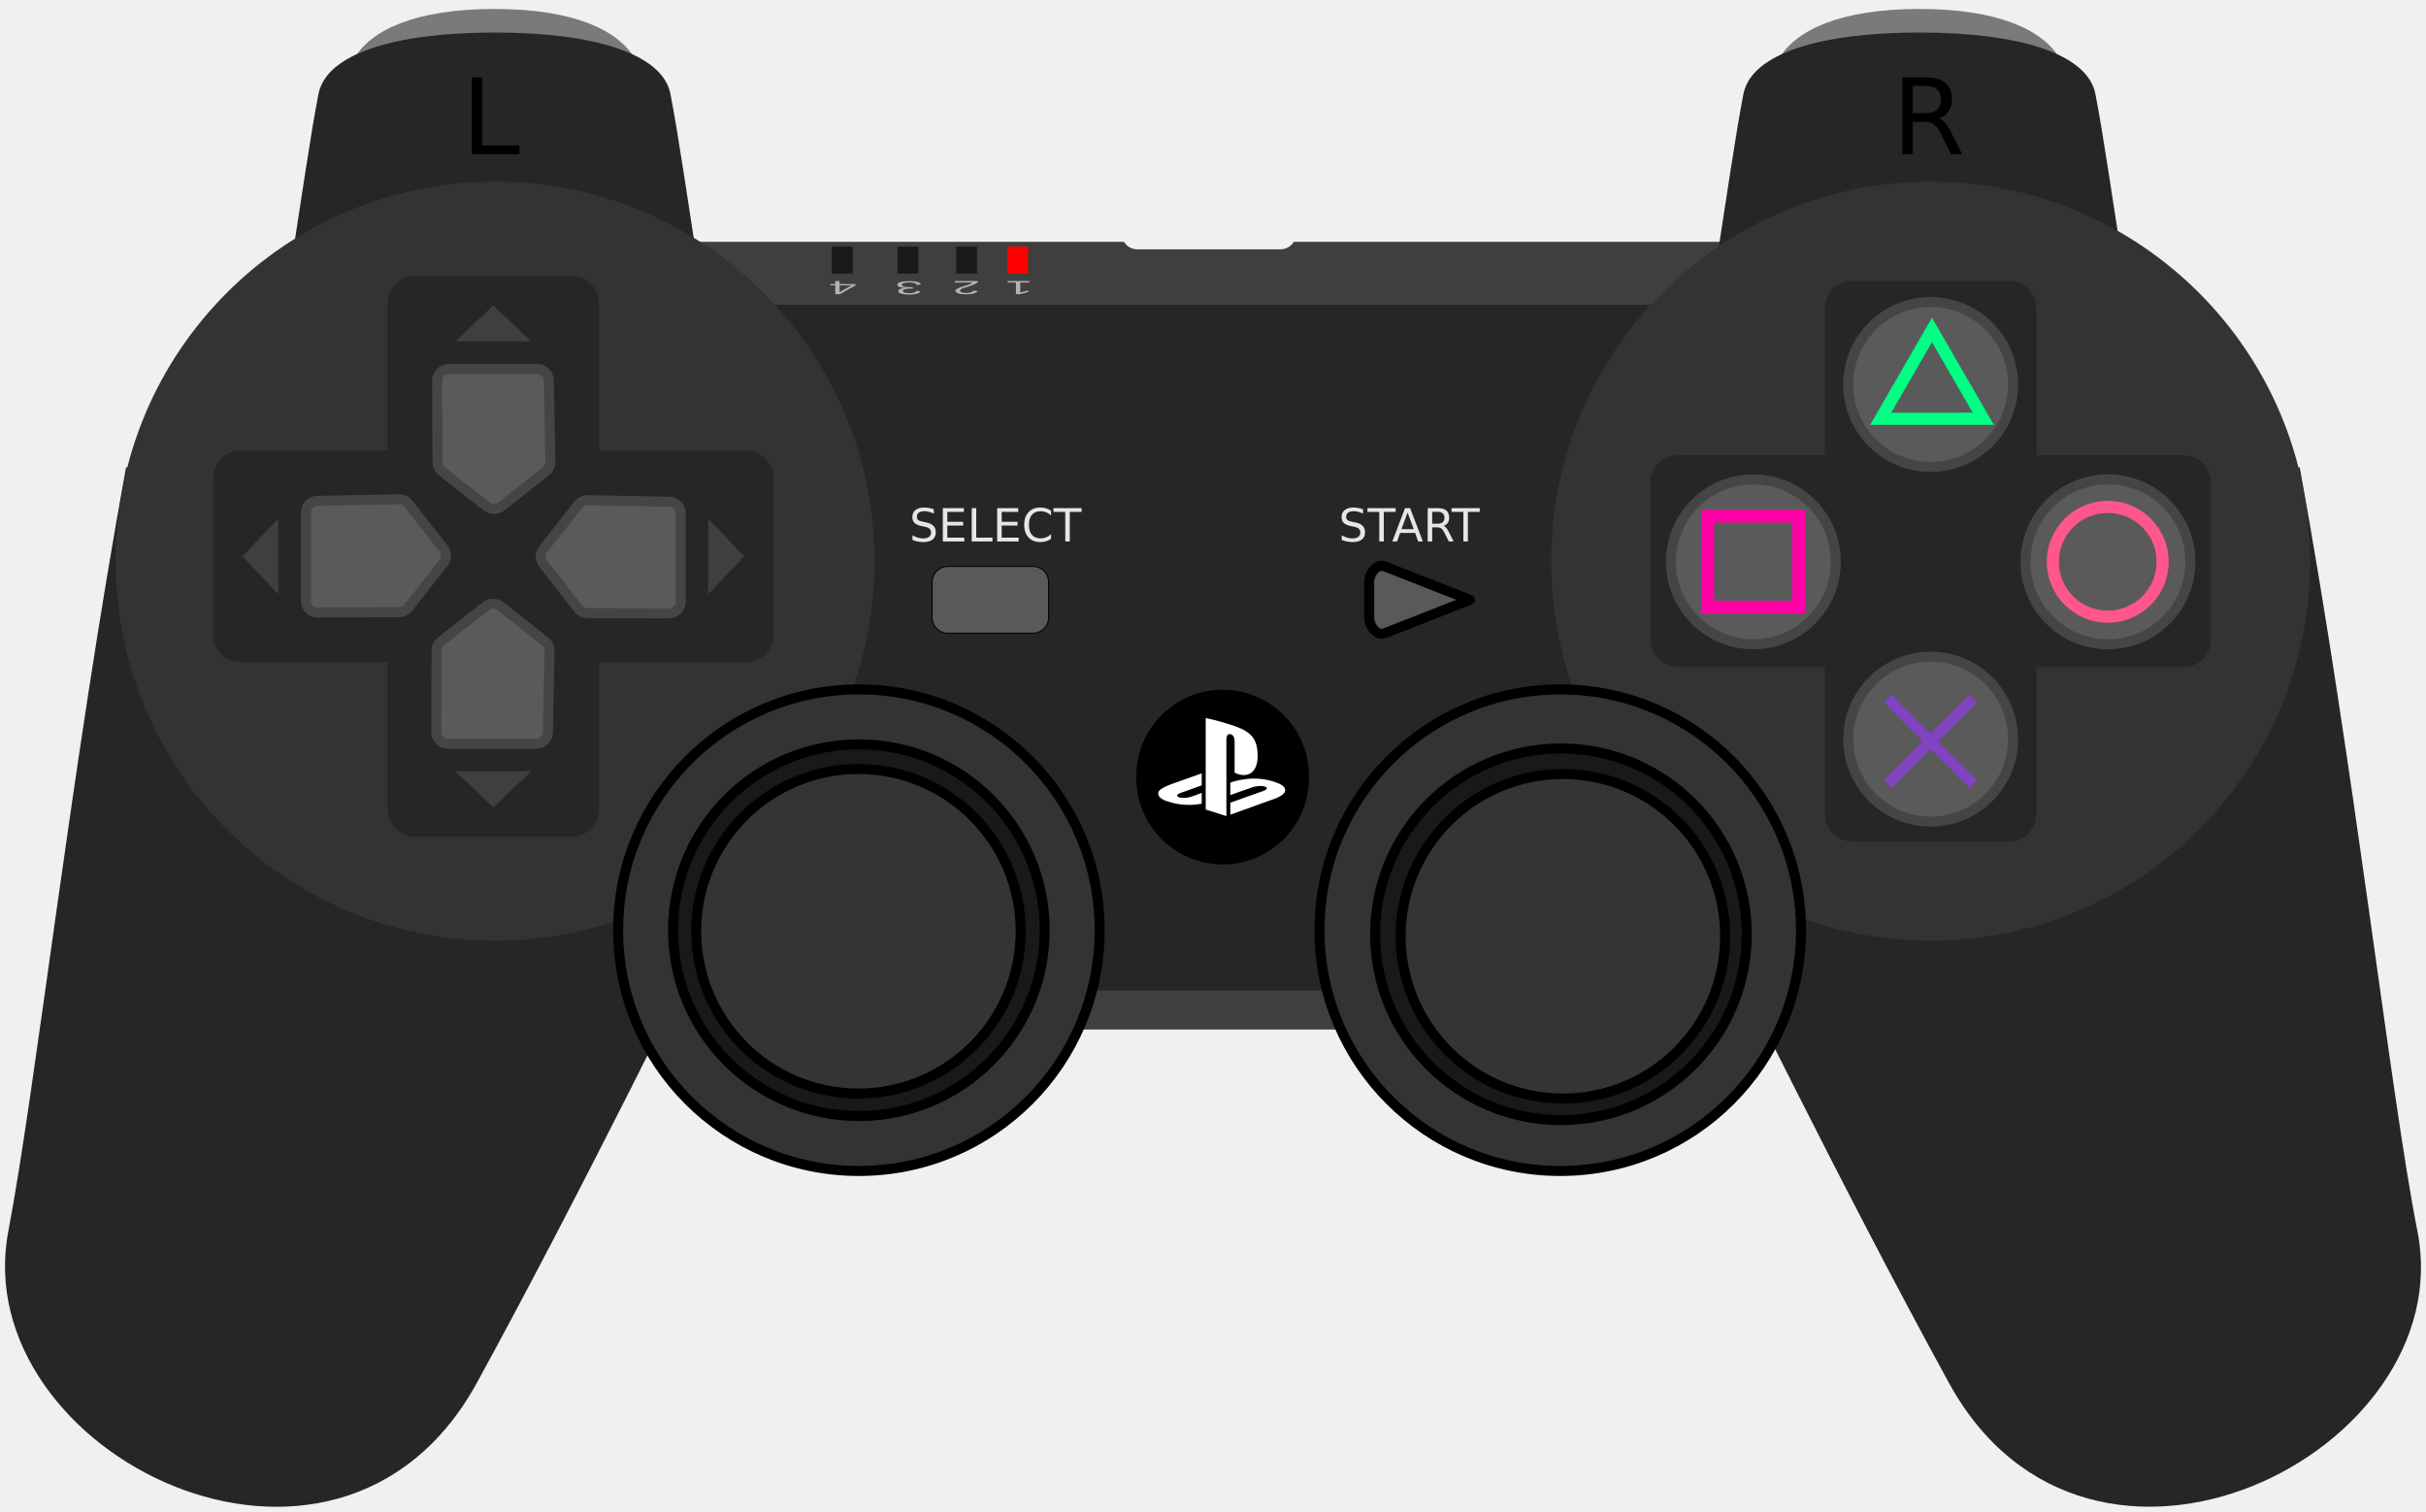
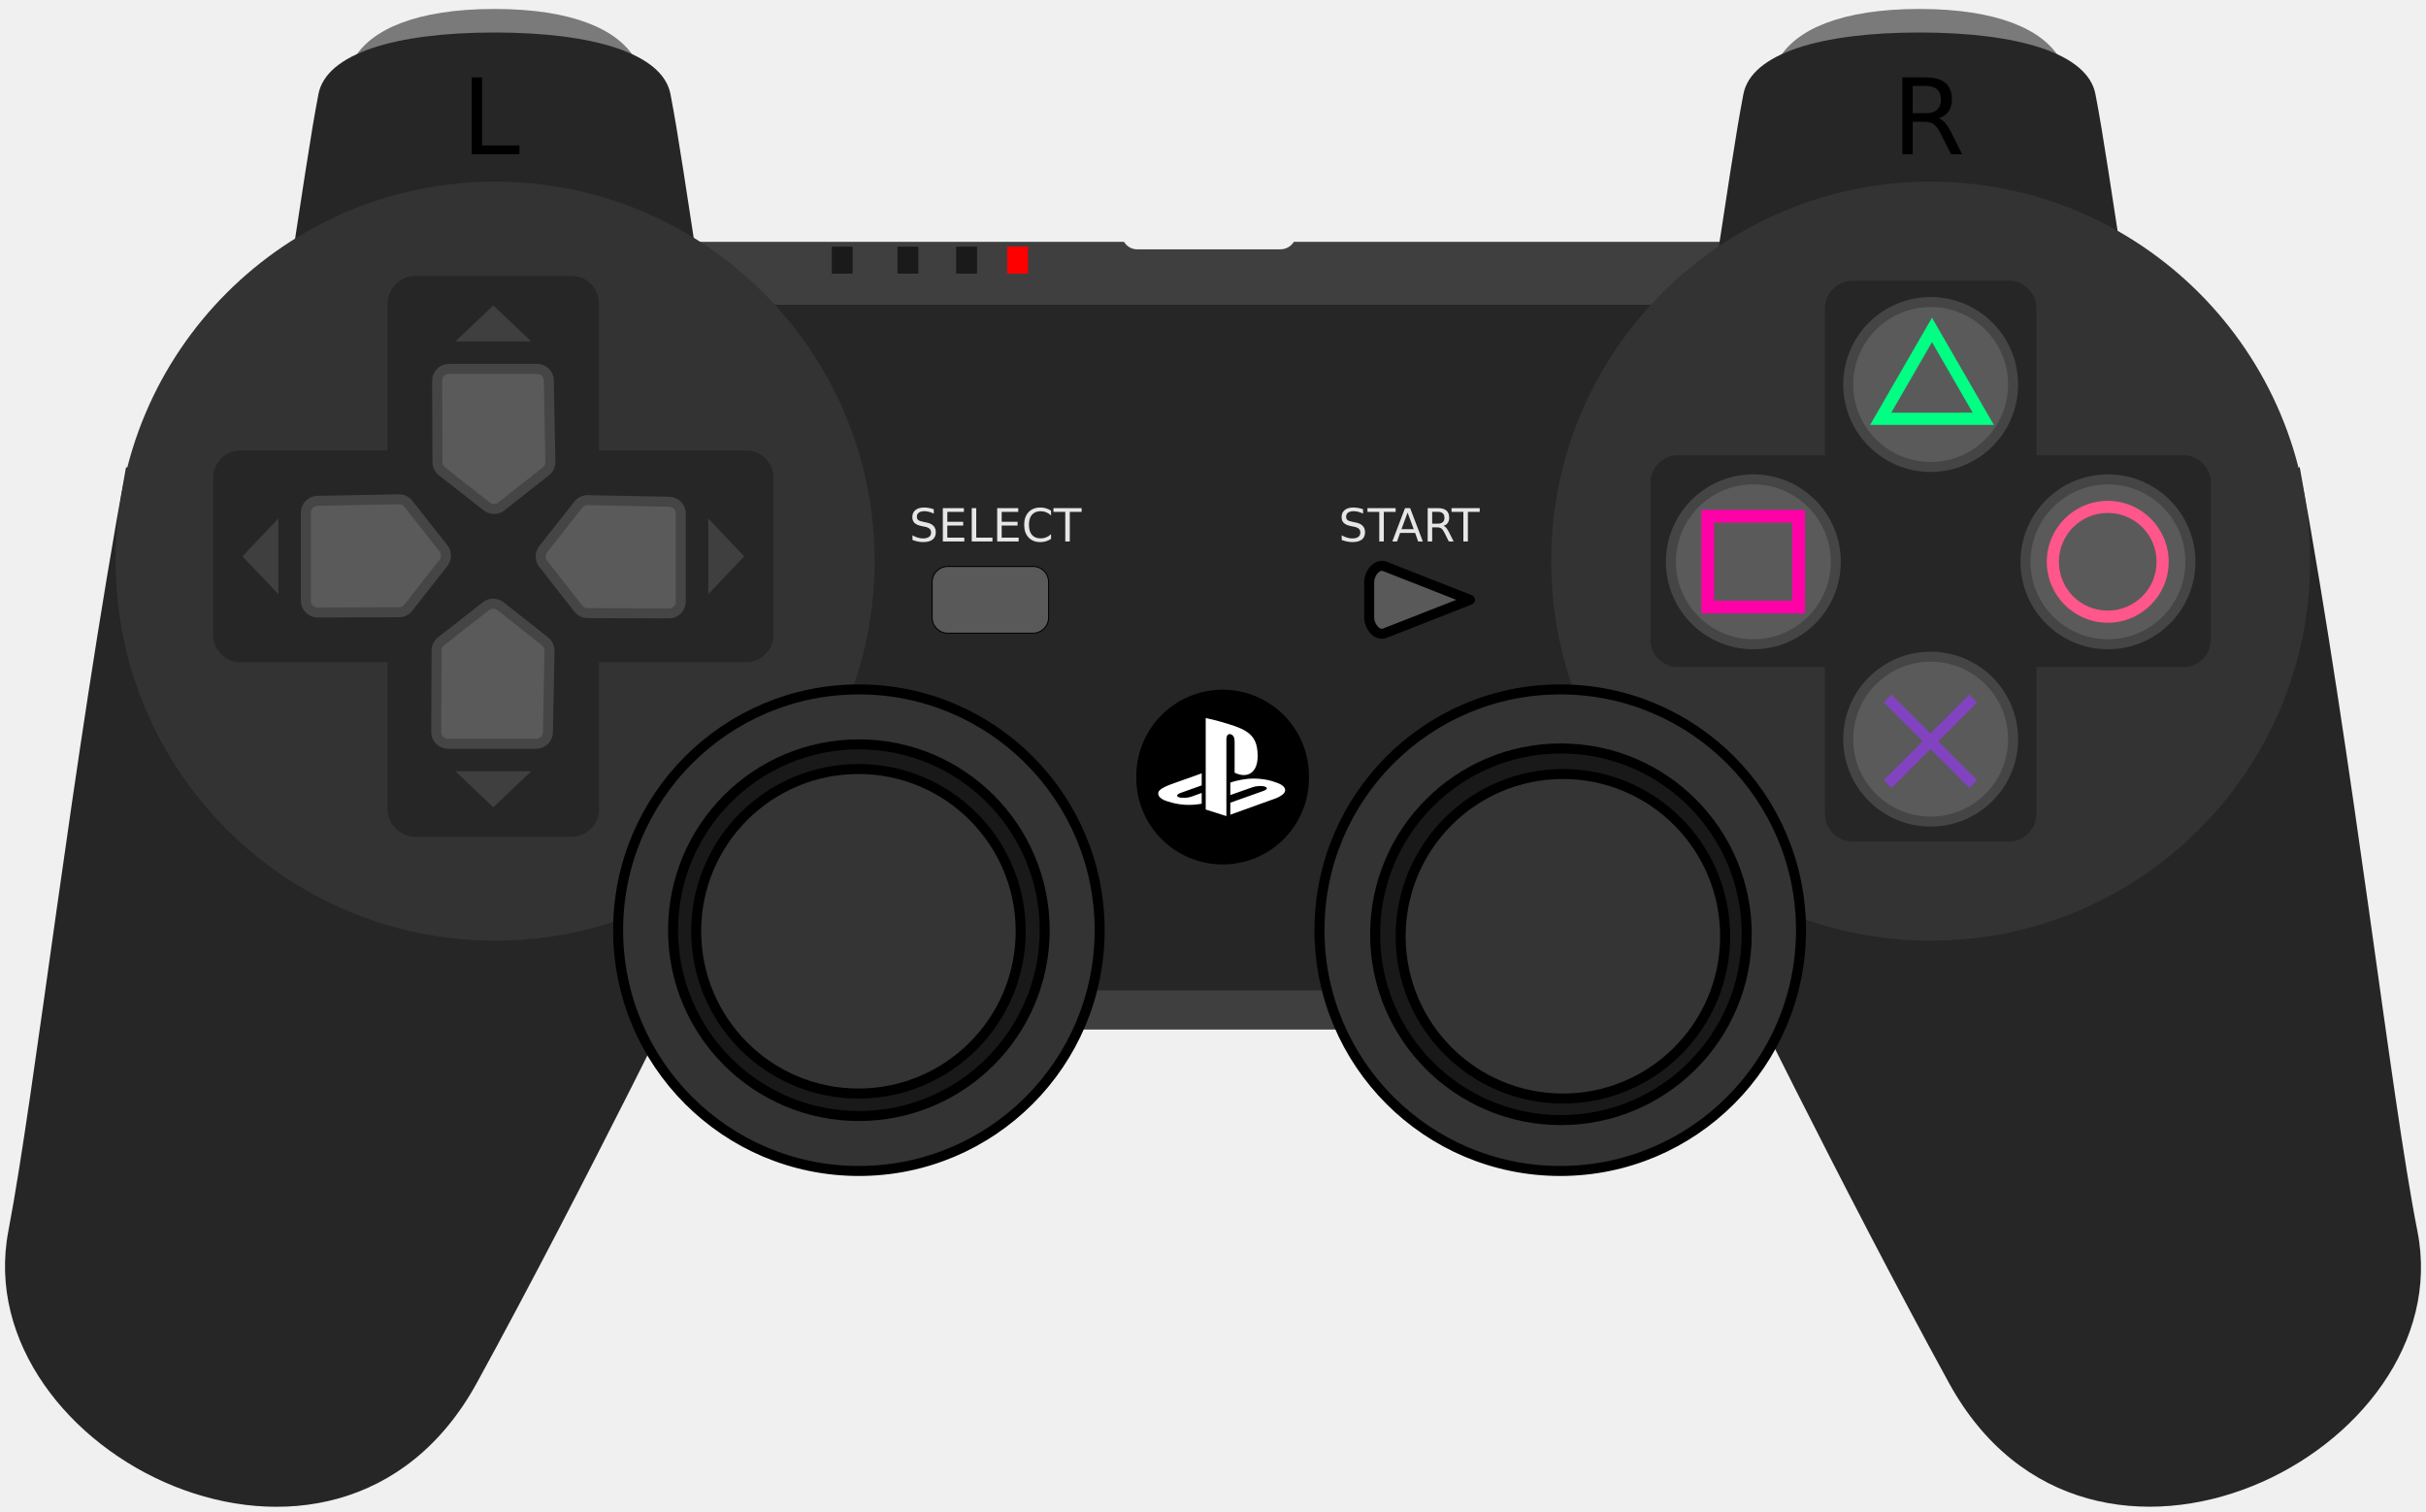
<svg xmlns="http://www.w3.org/2000/svg" width="242.356" height="151.016" id="svg2" version="1.0">
  <defs id="defs4">
    </defs>
  <g id="layer1" transform="translate(-260.3424,-473.6923)">
    <path style="opacity:1;fill:#3f3f3f;fill-opacity:1;fill-rule:evenodd;stroke:none;stroke-width:0;stroke-linecap:round;stroke-linejoin:round;stroke-miterlimit:4;stroke-dasharray:none;stroke-opacity:1" d="M 60.281,24.156 C 58.745,24.156 57.531,25.402 57.531,26.938 L 57.531,100.094 C 57.531,101.63 58.745,102.844 60.281,102.844 L 182.062,102.844 C 183.598,102.844 184.844,101.63 184.844,100.094 L 184.844,26.938 C 184.844,25.402 183.598,24.156 182.062,24.156 L 129.254,24.156 C 128.982,24.605 128.476,24.906 127.91,24.906 L 113.598,24.906 C 113.034,24.906 112.558,24.603 112.286,24.156 L 60.281,24.156 z" transform="translate(260.3424,473.6923)" id="body_center" />
    <rect ry="2.68" rx="2.772" y="504.139" x="324.175" height="68.484" width="114.691" id="body_center_inner" style="opacity:1;fill:#262626;fill-opacity:1;fill-rule:evenodd;stroke:none;stroke-width:1;stroke-linecap:round;stroke-linejoin:round;stroke-miterlimit:4;stroke-dasharray:none;stroke-opacity:1" />
    <path style="fill:#262626;fill-opacity:1;fill-rule:evenodd;stroke:none;stroke-width:0;stroke-linecap:butt;stroke-linejoin:miter;stroke-miterlimit:4;stroke-dasharray:none;stroke-opacity:1" d="M 272.941,520.336 C 267.451,550.401 263.87,582.562 261.176,596.676 C 256.951,618.814 293.947,637.423 307.974,611.839 C 318.623,592.417 330.719,567.656 330.719,567.656 L 272.941,520.336 z" id="left_handle" />
    <path id="right_trigger" style="fill:#7a7a7a;fill-opacity:1;fill-rule:evenodd;stroke:none;stroke-width:0;stroke-linecap:butt;stroke-linejoin:miter;stroke-miterlimit:4;stroke-dasharray:none;stroke-opacity:1" d="M 435.516,483.737 L 468.667,483.737 L 466.069,479.466 C 464.365,476.665 459.937,474.587 452.092,474.587 C 444.246,474.587 439.818,476.665 438.114,479.466 L 435.516,483.737 z" />
    <path d="M 293.164,483.737 L 326.314,483.737 L 323.716,479.466 C 322.012,476.665 317.584,474.587 309.739,474.587 C 301.893,474.587 297.465,476.665 295.762,479.466 L 293.164,483.737 z" style="fill:#7a7a7a;fill-opacity:1;fill-rule:evenodd;stroke:none;stroke-width:.1;stroke-linecap:butt;stroke-linejoin:miter;stroke-miterlimit:4;stroke-dasharray:none;stroke-opacity:1" id="left_trigger" />
    <path id="left_trigger_holder" style="fill:#262626;fill-opacity:1;fill-rule:evenodd;stroke:none;stroke-width:1;stroke-linecap:butt;stroke-linejoin:miter;stroke-miterlimit:4;stroke-dasharray:none;stroke-opacity:1" d="M 330.588,503.607 C 328.889,492.626 328.105,487.136 327.32,483.084 C 326.536,479.031 319.608,476.94 309.739,476.94 C 299.869,476.94 292.941,479.031 292.157,483.084 C 291.373,487.136 290.588,492.626 288.889,503.607" />
    <path style="opacity:1;fill:#333333;fill-opacity:1;fill-rule:evenodd;stroke:none;stroke-width:0.993;stroke-linecap:round;stroke-linejoin:round;stroke-miterlimit:4;stroke-dasharray:none;stroke-opacity:1" id="dpad_holder" d="M 341.438,528.963 A 37.647,37.647 0 1 1 266.144,528.963 A 37.647,37.647 0 1 1 341.438,528.963 z" transform="matrix(1.006944,0,0,1.006944,3.903414,-2.889044)" />
    <path d="M 472.941,503.607 C 471.242,492.626 470.458,487.136 469.673,483.084 C 468.889,479.031 461.961,476.94 452.091,476.94 C 442.222,476.94 435.294,479.031 434.51,483.084 C 433.725,487.136 432.941,492.626 431.242,503.607" style="fill:#262626;fill-opacity:1;fill-rule:evenodd;stroke:none;stroke-width:1;stroke-linecap:butt;stroke-linejoin:miter;stroke-miterlimit:4;stroke-dasharray:none;stroke-opacity:1" id="right_trigger_holder" />
    <path transform="matrix(0.638889,0,0,0.638889,152.0552,228.6617)" d="M 341.438,528.963 A 37.647,37.647 0 1 1 266.144,528.963 A 37.647,37.647 0 1 1 341.438,528.963 z" id="left_analog_base" style="opacity:1;fill:#333333;fill-opacity:1;fill-rule:evenodd;stroke:#000000;stroke-width:1.565;stroke-linecap:round;stroke-linejoin:round;stroke-miterlimit:4;stroke-dasharray:none;stroke-opacity:1" />
    <path d="M 341.438,528.963 A 37.647,37.647 0 1 1 266.144,528.963 A 37.647,37.647 0 1 1 341.438,528.963 z" id="left_analog" style="opacity:1;fill:#000000;fill-opacity:0.519;fill-rule:evenodd;stroke:#000000;stroke-width:2.028;stroke-linecap:round;stroke-linejoin:round;stroke-miterlimit:4;stroke-dasharray:none;stroke-opacity:1" transform="matrix(0.4930557,0,0,0.4930557,196.358,305.8021)" />
    <path id="right_handle" d="M 490.077,520.336 C 495.567,550.401 499.148,583.085 501.842,596.676 C 506.224,618.783 469.071,637.423 455.044,611.839 C 444.396,592.417 432.299,567.656 432.299,567.656 L 490.077,520.336 z" style="fill:#262626;fill-opacity:1;fill-rule:evenodd;stroke:none;stroke-width:1;stroke-linecap:butt;stroke-linejoin:miter;stroke-miterlimit:4;stroke-dasharray:none;stroke-opacity:1" />
    <path transform="matrix(-1.006944,0,0,1.006944,759.1147,-2.889044)" d="M 341.438,528.963 A 37.647,37.647 0 1 1 266.144,528.963 A 37.647,37.647 0 1 1 341.438,528.963 z" id="buttons_holder" style="opacity:1;fill:#333333;fill-opacity:1;fill-rule:evenodd;stroke:none;stroke-width:0.993;stroke-linecap:round;stroke-linejoin:round;stroke-miterlimit:4;stroke-dasharray:none;stroke-opacity:1" />
    <path id="buttons_cross" d="M 445.433,501.732 C 443.897,501.732 442.652,502.978 442.652,504.513 L 442.652,519.17 L 427.964,519.17 C 426.428,519.17 425.214,520.415 425.214,521.951 L 425.214,537.545 C 425.214,539.081 426.428,540.326 427.964,540.326 L 442.652,540.326 L 442.652,554.982 C 442.652,556.518 443.897,557.763 445.433,557.763 L 461.027,557.763 C 462.563,557.763 463.777,556.518 463.777,554.982 L 463.777,540.326 L 478.464,540.326 C 480,540.326 481.214,539.081 481.214,537.545 L 481.214,521.951 C 481.214,520.415 480,519.17 478.464,519.17 L 463.777,519.17 L 463.777,504.513 C 463.777,502.978 462.563,501.732 461.027,501.732 L 445.433,501.732 z" style="opacity:1;fill:#262626;fill-opacity:1;fill-rule:evenodd;stroke:none;stroke-width:1;stroke-linecap:round;stroke-linejoin:round;stroke-miterlimit:4;stroke-dasharray:none;stroke-opacity:1" />
    <path id="select" style="opacity:1;fill:#595959;fill-opacity:1;fill-rule:evenodd;stroke:#000000;stroke-width:.1;stroke-linecap:round;stroke-linejoin:round;stroke-miterlimit:4;stroke-dasharray:none;stroke-opacity:1" d="M 355.033,530.275 H 363.529 C 364.398,530.275 365.098,530.975 365.098,531.844 V 535.373 C 365.098,536.242 364.398,536.942 363.529,536.942 H 355.033 C 354.164,536.942 353.464,536.242 353.464,535.373 V 531.844 C 353.464,530.975 354.164,530.275 355.033,530.275 Z" />
    <path style="fill:#595959;fill-opacity:1;fill-rule:evenodd;stroke:#000000;stroke-width:1;stroke-linecap:round;stroke-linejoin:round;stroke-miterlimit:4;stroke-opacity:1" d="M 407.19,533.609 L 398.693,536.942 C 397.884,537.259 397.124,536.242 397.124,535.373 L 397.124,531.844 C 397.124,530.975 397.884,529.958 398.693,530.275 L 407.19,533.609 z" id="start" />
-     <path style="opacity:1;fill:#000000;fill-opacity:1;fill-rule:evenodd;stroke:#000000;stroke-width:1;stroke-linecap:round;stroke-linejoin:round;stroke-miterlimit:4;stroke-dasharray:none;stroke-opacity:1" id="home" transform="matrix(1.37955,0,0,1.37955,-133.8108,-201.6783)" d="M 380,545.826 A 5.752,5.752 0 1 1 368.497,545.826 A 5.752,5.752 0 1 1 380,545.826 z" />
+     <path style="opacity:1;fill:#000000;fill-opacity:1;fill-rule:evenodd;stroke:#000000;stroke-width:1;stroke-linecap:round;stroke-linejoin:round;stroke-miterlimit:4;stroke-dasharray:none;stroke-opacity:1" id="ps_logo_bg" transform="matrix(1.37955,0,0,1.37955,-133.8108,-201.6783)" d="M 380,545.826 A 5.752,5.752 0 1 1 368.497,545.826 A 5.752,5.752 0 1 1 380,545.826 z" />
    <path style="opacity:1;fill:#5a5a5a;fill-opacity:1;fill-rule:evenodd;stroke:#454545;stroke-width:1;stroke-linecap:round;stroke-linejoin:round;stroke-miterlimit:4;stroke-dasharray:none;stroke-opacity:1" id="triangle_button" d="M 461.569,510.663 A 8.235,8.235 0 1 1 445.098,510.663 A 8.235,8.235 0 1 1 461.569,510.663 z" transform="translate(-0.1191535,1.437909)" />
    <path transform="translate(-0.1191535,36.86274)" d="M 461.569,510.663 A 8.235,8.235 0 1 1 445.098,510.663 A 8.235,8.235 0 1 1 461.569,510.663 z" id="cross_button" style="opacity:1;fill:#5a5a5a;fill-opacity:1;fill-rule:evenodd;stroke:#454545;stroke-width:1;stroke-linecap:round;stroke-linejoin:round;stroke-miterlimit:4;stroke-dasharray:none;stroke-opacity:1" />
    <path transform="matrix(-1,0,0,-1,924.26,1040.476)" d="M 461.569,510.663 A 8.235,8.235 0 1 1 445.098,510.663 A 8.235,8.235 0 1 1 461.569,510.663 z" id="circle_button" style="fill:#5a5a5a;fill-opacity:1;fill-rule:evenodd;stroke:#454545;stroke-width:1;stroke-linecap:round;stroke-linejoin:round;stroke-miterlimit:4;stroke-dasharray:none;stroke-opacity:1" />
    <path style="fill:#5a5a5a;fill-opacity:1;fill-rule:evenodd;stroke:#454545;stroke-width:1;stroke-linecap:round;stroke-linejoin:round;stroke-miterlimit:4;stroke-dasharray:none;stroke-opacity:1" id="square_button" d="M 461.569,510.663 A 8.235,8.235 0 1 1 445.098,510.663 A 8.235,8.235 0 1 1 461.569,510.663 z" transform="matrix(-1,0,0,-1,888.8351,1040.476)" />
    <path style="opacity:1;fill:#262626;fill-opacity:1;fill-rule:evenodd;stroke:none;stroke-width:1;stroke-linecap:round;stroke-linejoin:round;stroke-miterlimit:4;stroke-dasharray:none;stroke-opacity:1" d="M 301.844,501.25 C 300.308,501.25 299.062,502.495 299.062,504.031 L 299.062,518.688 L 284.375,518.688 C 282.839,518.688 281.625,519.933 281.625,521.469 L 281.625,537.062 C 281.625,538.598 282.839,539.844 284.375,539.844 L 299.062,539.844 L 299.062,554.5 C 299.062,556.036 300.308,557.281 301.844,557.281 L 317.438,557.281 C 318.973,557.281 320.187,556.036 320.188,554.5 L 320.188,539.844 L 334.875,539.844 C 336.411,539.844 337.625,538.598 337.625,537.062 L 337.625,521.469 C 337.625,519.933 336.411,518.688 334.875,518.688 L 320.188,518.688 L 320.188,504.031 C 320.188,502.495 318.973,501.25 317.438,501.25 L 301.844,501.25 z" id="dpad_cross" />
    <path style="opacity:1;fill:#333333;fill-opacity:1;fill-rule:evenodd;stroke:#000000;stroke-width:1.565;stroke-linecap:round;stroke-linejoin:round;stroke-miterlimit:4;stroke-dasharray:none;stroke-opacity:1" id="right_analog_base" d="M 341.438,528.963 A 37.647,37.647 0 1 1 266.144,528.963 A 37.647,37.647 0 1 1 341.438,528.963 z" transform="matrix(0.638889,0,0,0.638889,222.1206,228.6617)" />
    <g id="g3289" style="fill:#3f3f3f;fill-opacity:1">
      <path style="fill:#3f3f3f;fill-opacity:1;fill-rule:evenodd;stroke:none;stroke-width:2.61;stroke-linecap:round;stroke-linejoin:round;stroke-miterlimit:4;stroke-dasharray:none;stroke-opacity:1" id="indic_up" d="M 279.972,514.414 L 267.306,521.726 L 267.306,507.101 L 279.972,514.414 z" transform="matrix(0,-0.2837353,-0.5174088,0,575.7871,583.6387)" />
      <path transform="matrix(0,0.2837353,-0.5174088,0,575.7871,474.8926)" d="M 279.972,514.414 L 267.306,521.726 L 267.306,507.101 L 279.972,514.414 z" id="indic_down" style="fill:#3f3f3f;fill-opacity:1;fill-rule:evenodd;stroke:none;stroke-width:2.61;stroke-linecap:round;stroke-linejoin:round;stroke-miterlimit:4;stroke-dasharray:none;stroke-opacity:1" />
      <path transform="matrix(0.2837353,0,0,-0.5174088,255.2519,795.4277)" d="M 279.972,514.414 L 267.306,521.726 L 267.306,507.101 L 279.972,514.414 z" id="indic_right" style="fill:#3f3f3f;fill-opacity:1;fill-rule:evenodd;stroke:none;stroke-width:2.61;stroke-linecap:round;stroke-linejoin:round;stroke-miterlimit:4;stroke-dasharray:none;stroke-opacity:1" />
      <path style="fill:#3f3f3f;fill-opacity:1;fill-rule:evenodd;stroke:none;stroke-width:2.61;stroke-linecap:round;stroke-linejoin:round;stroke-miterlimit:4;stroke-dasharray:none;stroke-opacity:1" id="path3305" d="M 279.972,514.414 L 267.306,521.726 L 267.306,507.101 L 279.972,514.414 z" transform="matrix(-0.2837353,0,0,-0.5174088,363.998,795.4277)" />
    </g>
    <g id="direction" style="fill:#5a5a5a;fill-opacity:1;stroke:#454545;stroke-opacity:1">
      <path transform="translate(0.351025,0.3733521)" d="M 318.594,523.281 C 318.258,523.31 317.951,523.481 317.75,523.75 L 314.25,528.188 C 313.924,528.611 313.924,529.201 314.25,529.625 L 317.75,534.094 C 317.972,534.388 318.319,534.561 318.688,534.562 L 326.812,534.594 C 327.128,534.596 327.432,534.472 327.655,534.248 C 327.878,534.025 328.002,533.722 328,533.406 L 328,524.625 C 328.005,523.979 327.489,523.45 326.844,523.438 L 318.719,523.281 C 318.677,523.279 318.635,523.279 318.594,523.281 z" id="right" style="fill:#5a5a5a;fill-opacity:1;fill-rule:evenodd;stroke:#454545;stroke-width:1;stroke-linecap:round;stroke-linejoin:round;stroke-miterlimit:4;stroke-opacity:1" />
      <path transform="matrix(-1,0,0,1,618.899,0.2844974)" style="fill:#5a5a5a;fill-opacity:1;fill-rule:evenodd;stroke:#454545;stroke-width:1;stroke-linecap:round;stroke-linejoin:round;stroke-miterlimit:4;stroke-opacity:1" id="left" d="M 318.594,523.281 C 318.258,523.31 317.951,523.481 317.75,523.75 L 314.25,528.188 C 313.924,528.611 313.924,529.201 314.25,529.625 L 317.75,534.094 C 317.972,534.388 318.319,534.561 318.688,534.562 L 326.812,534.594 C 327.128,534.596 327.432,534.472 327.655,534.248 C 327.878,534.025 328.002,533.722 328,533.406 L 328,524.625 C 328.005,523.979 327.489,523.45 326.844,523.438 L 318.719,523.281 C 318.677,523.279 318.635,523.279 318.594,523.281 z" />
      <path transform="matrix(0,1,-1,0,838.5173,219.9916)" style="fill:#5a5a5a;fill-opacity:1;fill-rule:evenodd;stroke:#454545;stroke-width:1;stroke-linecap:round;stroke-linejoin:round;stroke-miterlimit:4;stroke-opacity:1" id="down" d="M 318.594,523.281 C 318.258,523.31 317.951,523.481 317.75,523.75 L 314.25,528.188 C 313.924,528.611 313.924,529.201 314.25,529.625 L 317.75,534.094 C 317.972,534.388 318.319,534.561 318.688,534.562 L 326.812,534.594 C 327.128,534.596 327.432,534.472 327.655,534.248 C 327.878,534.025 328.002,533.722 328,533.406 L 328,524.625 C 328.005,523.979 327.489,523.45 326.844,523.438 L 318.719,523.281 C 318.677,523.279 318.635,523.279 318.594,523.281 z" />
      <path d="M 318.594,523.281 C 318.258,523.31 317.951,523.481 317.75,523.75 L 314.25,528.188 C 313.924,528.611 313.924,529.201 314.25,529.625 L 317.75,534.094 C 317.972,534.388 318.319,534.561 318.688,534.562 L 326.812,534.594 C 327.128,534.596 327.432,534.472 327.655,534.248 C 327.878,534.025 328.002,533.722 328,533.406 L 328,524.625 C 328.005,523.979 327.489,523.45 326.844,523.438 L 318.719,523.281 C 318.677,523.279 318.635,523.279 318.594,523.281 z" id="up" style="fill:#5a5a5a;fill-opacity:1;fill-rule:evenodd;stroke:#454545;stroke-width:1;stroke-linecap:round;stroke-linejoin:round;stroke-miterlimit:4;stroke-opacity:1" transform="matrix(0,-1,-1,0,838.6061,838.5396)" />
    </g>
    <path style="font-size:10.524px;font-style:normal;font-variant:normal;font-weight:normal;font-stretch:normal;text-align:center;line-height:-200%;writing-mode:lr-tb;text-anchor:middle;fill:#000000;fill-opacity:1;stroke:none;stroke-width:3pt;stroke-linecap:butt;stroke-linejoin:miter;stroke-opacity:1;font-family:DejaVu Sans;-inkscape-font-specification:DejaVu Sans" d="M 307.465,481.425 L 308.503,481.425 L 308.503,488.223 L 312.239,488.223 L 312.239,489.097 L 307.465,489.097 L 307.465,481.425" id="text3336" />
    <path style="font-size:10.524px;font-style:normal;font-variant:normal;font-weight:normal;font-stretch:normal;text-align:center;line-height:-200%;writing-mode:lr-tb;text-anchor:middle;fill:#000000;fill-opacity:1;stroke:none;stroke-width:3pt;stroke-linecap:butt;stroke-linejoin:miter;stroke-opacity:1;font-family:DejaVu Sans;-inkscape-font-specification:DejaVu Sans" d="M 454.021,485.5 C 454.244,485.575 454.459,485.736 454.668,485.983 C 454.881,486.229 455.093,486.569 455.306,487 L 456.359,489.097 L 455.244,489.097 L 454.262,487.129 C 454.009,486.615 453.762,486.274 453.522,486.106 C 453.286,485.938 452.962,485.854 452.551,485.854 L 451.421,485.854 L 451.421,489.097 L 450.383,489.097 L 450.383,481.425 L 452.726,481.425 C 453.603,481.425 454.257,481.608 454.689,481.975 C 455.121,482.341 455.336,482.894 455.336,483.634 C 455.336,484.117 455.223,484.518 454.997,484.837 C 454.775,485.155 454.449,485.376 454.021,485.5 M 451.421,482.278 L 451.421,485.001 L 452.726,485.001 C 453.226,485.001 453.603,484.887 453.856,484.657 C 454.113,484.424 454.242,484.083 454.242,483.634 C 454.242,483.186 454.113,482.848 453.856,482.622 C 453.603,482.393 453.226,482.278 452.726,482.278 L 451.421,482.278" id="text3340" />
-     <path style="font-size:4.566px;font-style:normal;font-weight:normal;fill:#e6e6e6;fill-opacity:1;stroke:none;stroke-width:1px;stroke-linecap:butt;stroke-linejoin:miter;stroke-opacity:1;font-family:Bitstream Vera Sans" d="M 353.627,524.559 L 353.627,524.998 C 353.456,524.916 353.295,524.855 353.143,524.815 C 352.992,524.775 352.845,524.755 352.704,524.755 C 352.459,524.755 352.27,524.803 352.136,524.898 C 352.003,524.993 351.937,525.128 351.937,525.303 C 351.937,525.451 351.981,525.562 352.069,525.638 C 352.158,525.712 352.326,525.772 352.573,525.818 L 352.845,525.874 C 353.181,525.938 353.428,526.051 353.587,526.213 C 353.748,526.373 353.828,526.589 353.828,526.859 C 353.828,527.182 353.719,527.426 353.502,527.593 C 353.287,527.759 352.97,527.843 352.553,527.843 C 352.395,527.843 352.227,527.825 352.049,527.789 C 351.872,527.753 351.688,527.701 351.498,527.631 L 351.498,527.167 C 351.681,527.27 351.86,527.347 352.035,527.399 C 352.211,527.451 352.383,527.477 352.553,527.477 C 352.81,527.477 353.008,527.426 353.148,527.325 C 353.288,527.224 353.357,527.08 353.357,526.893 C 353.357,526.729 353.307,526.602 353.206,526.509 C 353.106,526.417 352.942,526.348 352.713,526.302 L 352.439,526.249 C 352.103,526.182 351.86,526.077 351.71,525.934 C 351.56,525.792 351.485,525.593 351.485,525.339 C 351.485,525.045 351.588,524.813 351.795,524.644 C 352.003,524.474 352.289,524.389 352.653,524.389 C 352.809,524.389 352.968,524.404 353.13,524.432 C 353.292,524.46 353.458,524.502 353.627,524.559 M 354.53,524.45 L 356.634,524.45 L 356.634,524.829 L 354.98,524.829 L 354.98,525.814 L 356.565,525.814 L 356.565,526.193 L 354.98,526.193 L 354.98,527.399 L 356.675,527.399 L 356.675,527.778 L 354.53,527.778 L 354.53,524.45 M 357.419,524.45 L 357.869,524.45 L 357.869,527.399 L 359.49,527.399 L 359.49,527.778 L 357.419,527.778 L 357.419,524.45 M 359.961,524.45 L 362.065,524.45 L 362.065,524.829 L 360.411,524.829 L 360.411,525.814 L 361.996,525.814 L 361.996,526.193 L 360.411,526.193 L 360.411,527.399 L 362.105,527.399 L 362.105,527.778 L 359.961,527.778 L 359.961,524.45 M 365.342,524.706 L 365.342,525.181 C 365.19,525.04 365.028,524.934 364.856,524.864 C 364.685,524.794 364.503,524.759 364.31,524.759 C 363.929,524.759 363.638,524.876 363.436,525.109 C 363.234,525.341 363.133,525.677 363.133,526.117 C 363.133,526.556 363.234,526.891 363.436,527.125 C 363.638,527.357 363.929,527.472 364.31,527.472 C 364.503,527.472 364.685,527.438 364.856,527.368 C 365.028,527.298 365.19,527.192 365.342,527.051 L 365.342,527.522 C 365.184,527.629 365.017,527.709 364.84,527.762 C 364.665,527.816 364.479,527.843 364.283,527.843 C 363.779,527.843 363.382,527.689 363.093,527.381 C 362.803,527.072 362.658,526.651 362.658,526.117 C 362.658,525.582 362.803,525.161 363.093,524.853 C 363.382,524.544 363.779,524.389 364.283,524.389 C 364.482,524.389 364.669,524.416 364.845,524.47 C 365.022,524.522 365.187,524.6 365.342,524.706 M 365.581,524.45 L 368.396,524.45 L 368.396,524.829 L 367.215,524.829 L 367.215,527.778 L 366.762,527.778 L 366.762,524.829 L 365.581,524.829 L 365.581,524.45" id="text2434" />
-     <path style="font-size:4.566px;font-style:normal;font-weight:normal;fill:#e6e6e6;fill-opacity:1;stroke:none;stroke-width:1px;stroke-linecap:butt;stroke-linejoin:miter;stroke-opacity:1;font-family:Bitstream Vera Sans" d="M 396.509,524.559 L 396.509,524.998 C 396.338,524.916 396.177,524.855 396.025,524.815 C 395.874,524.775 395.727,524.755 395.586,524.755 C 395.341,524.755 395.151,524.803 395.018,524.898 C 394.885,524.993 394.819,525.128 394.819,525.303 C 394.819,525.451 394.863,525.562 394.951,525.638 C 395.04,525.712 395.208,525.772 395.454,525.818 L 395.726,525.874 C 396.062,525.938 396.31,526.051 396.469,526.213 C 396.629,526.373 396.71,526.589 396.71,526.859 C 396.71,527.182 396.601,527.426 396.384,527.593 C 396.169,527.759 395.852,527.843 395.434,527.843 C 395.277,527.843 395.109,527.825 394.931,527.789 C 394.754,527.753 394.57,527.701 394.38,527.631 L 394.38,527.167 C 394.563,527.27 394.742,527.347 394.917,527.399 C 395.093,527.451 395.265,527.477 395.434,527.477 C 395.692,527.477 395.89,527.426 396.03,527.325 C 396.169,527.224 396.239,527.08 396.239,526.893 C 396.239,526.729 396.189,526.602 396.088,526.509 C 395.988,526.417 395.824,526.348 395.595,526.302 L 395.321,526.249 C 394.985,526.182 394.742,526.077 394.592,525.934 C 394.442,525.792 394.367,525.593 394.367,525.339 C 394.367,525.045 394.47,524.813 394.676,524.644 C 394.885,524.474 395.171,524.389 395.535,524.389 C 395.691,524.389 395.85,524.404 396.012,524.432 C 396.174,524.46 396.339,524.502 396.509,524.559 M 396.95,524.45 L 399.766,524.45 L 399.766,524.829 L 398.584,524.829 L 398.584,527.778 L 398.132,527.778 L 398.132,524.829 L 396.95,524.829 L 396.95,524.45 M 400.959,524.893 L 400.348,526.55 L 401.572,526.55 L 400.959,524.893 M 400.704,524.45 L 401.215,524.45 L 402.483,527.778 L 402.015,527.778 L 401.712,526.924 L 400.212,526.924 L 399.909,527.778 L 399.434,527.778 L 400.704,524.45 M 404.545,526.217 C 404.642,526.25 404.736,526.32 404.826,526.427 C 404.918,526.534 405.011,526.681 405.103,526.868 L 405.56,527.778 L 405.076,527.778 L 404.65,526.924 C 404.54,526.701 404.433,526.553 404.329,526.48 C 404.227,526.408 404.086,526.371 403.908,526.371 L 403.417,526.371 L 403.417,527.778 L 402.967,527.778 L 402.967,524.45 L 403.984,524.45 C 404.364,524.45 404.648,524.529 404.835,524.688 C 405.023,524.847 405.116,525.087 405.116,525.408 C 405.116,525.618 405.067,525.792 404.969,525.93 C 404.872,526.068 404.731,526.164 404.545,526.217 M 403.417,524.82 L 403.417,526.001 L 403.984,526.001 C 404.201,526.001 404.364,525.951 404.474,525.852 C 404.586,525.751 404.641,525.603 404.641,525.408 C 404.641,525.213 404.586,525.067 404.474,524.969 C 404.364,524.869 404.201,524.82 403.984,524.82 L 403.417,524.82 M 405.35,524.45 L 408.166,524.45 L 408.166,524.829 L 406.984,524.829 L 406.984,527.778 L 406.532,527.778 L 406.532,524.829 L 405.35,524.829 L 405.35,524.45" id="text2438" />
-     <text xml:space="preserve" style="font-style:normal;font-variant:normal;font-weight:normal;font-stretch:normal;line-height:0%;font-family:Arial;-inkscape-font-specification:Arial;text-align:start;writing-mode:lr-tb;text-anchor:start;fill:#b3b3b3;fill-opacity:1;stroke:none;stroke-width:1px;stroke-linecap:butt;stroke-linejoin:miter;stroke-opacity:1" x="-223.684" y="-815.485" id="text3367" transform="scale(-1.625219,-0.6153016)">
-       <tspan id="tspan3369" x="-223.684" y="-815.485" style="font-size:3.075px;line-height:1.25">1</tspan>
-     </text>
-     <text id="text3371" y="-815.485" x="-220.451" style="font-style:normal;font-variant:normal;font-weight:normal;font-stretch:normal;line-height:0%;font-family:Arial;-inkscape-font-specification:Arial;text-align:start;writing-mode:lr-tb;text-anchor:start;fill:#b3b3b3;fill-opacity:1;stroke:none;stroke-width:1px;stroke-linecap:butt;stroke-linejoin:miter;stroke-opacity:1" xml:space="preserve" transform="scale(-1.625219,-0.6153016)">
-       <tspan y="-815.485" x="-220.451" id="tspan3373" style="font-size:3.075px;line-height:1.25">2</tspan>
-     </text>
-     <text xml:space="preserve" style="font-style:normal;font-variant:normal;font-weight:normal;font-stretch:normal;line-height:0%;font-family:Arial;-inkscape-font-specification:Arial;text-align:start;writing-mode:lr-tb;text-anchor:start;fill:#b3b3b3;fill-opacity:1;stroke:none;stroke-width:1px;stroke-linecap:butt;stroke-linejoin:miter;stroke-opacity:1" x="-216.922" y="-815.524" id="text3375" transform="scale(-1.625219,-0.6153016)">
-       <tspan id="tspan3377" x="-216.922" y="-815.524" style="font-size:3.075px;line-height:1.25">3</tspan>
-     </text>
-     <text id="text3379" y="-815.494" x="-212.861" style="font-style:normal;font-variant:normal;font-weight:normal;font-stretch:normal;line-height:0%;font-family:Arial;-inkscape-font-specification:Arial;text-align:start;writing-mode:lr-tb;text-anchor:start;fill:#b3b3b3;fill-opacity:1;stroke:none;stroke-width:1px;stroke-linecap:butt;stroke-linejoin:miter;stroke-opacity:1" xml:space="preserve" transform="scale(-1.625219,-0.6153016)">
-       <tspan y="-815.494" x="-212.861" id="tspan3381" style="font-size:3.075px;line-height:1.25">4</tspan>
-     </text>
-     <rect style="fill:#1a1a1a;fill-opacity:1;stroke:none;stroke-width:2;stroke-linecap:butt;stroke-linejoin:miter;stroke-miterlimit:4;stroke-dasharray:none;stroke-opacity:1" id="rect3383" width="2.083" height="2.7" x="343.441" y="498.325" rx="0" ry="1.569" />
-     <rect ry="1.569" rx="0" y="498.325" x="349.999" height="2.7" width="2.083" id="rect3385" style="fill:#1a1a1a;fill-opacity:1;stroke:none;stroke-width:2;stroke-linecap:butt;stroke-linejoin:miter;stroke-miterlimit:4;stroke-dasharray:none;stroke-opacity:1" />
-     <rect style="fill:#1a1a1a;fill-opacity:1;stroke:none;stroke-width:2;stroke-linecap:butt;stroke-linejoin:miter;stroke-miterlimit:4;stroke-dasharray:none;stroke-opacity:1" id="rect3387" width="2.083" height="2.7" x="355.863" y="498.325" rx="0" ry="1.569" />
-     <rect ry="1.569" rx="0" y="498.325" x="360.955" height="2.7" width="2.083" id="rect3389" style="fill:#ff0000;fill-opacity:1;stroke:none;stroke-width:2;stroke-linecap:butt;stroke-linejoin:miter;stroke-miterlimit:4;stroke-dasharray:none;stroke-opacity:1" />
+     <path style="font-size:4.566px;font-style:normal;font-weight:normal;fill:#e6e6e6;fill-opacity:1;stroke:none;stroke-width:1px;stroke-linecap:butt;stroke-linejoin:miter;stroke-opacity:1;font-family:Bitstream Vera Sans" d="M 353.627,524.559 L 353.627,524.998 C 353.456,524.916 353.295,524.855 353.143,524.815 C 352.992,524.775 352.845,524.755 352.704,524.755 C 352.459,524.755 352.27,524.803 352.136,524.898 C 352.003,524.993 351.937,525.128 351.937,525.303 C 351.937,525.451 351.981,525.562 352.069,525.638 C 352.158,525.712 352.326,525.772 352.573,525.818 L 352.845,525.874 C 353.181,525.938 353.428,526.051 353.587,526.213 C 353.748,526.373 353.828,526.589 353.828,526.859 C 353.828,527.182 353.719,527.426 353.502,527.593 C 353.287,527.759 352.97,527.843 352.553,527.843 C 352.395,527.843 352.227,527.825 352.049,527.789 C 351.872,527.753 351.688,527.701 351.498,527.631 L 351.498,527.167 C 351.681,527.27 351.86,527.347 352.035,527.399 C 352.211,527.451 352.383,527.477 352.553,527.477 C 352.81,527.477 353.008,527.426 353.148,527.325 C 353.288,527.224 353.357,527.08 353.357,526.893 C 353.357,526.729 353.307,526.602 353.206,526.509 C 353.106,526.417 352.942,526.348 352.713,526.302 L 352.439,526.249 C 352.103,526.182 351.86,526.077 351.71,525.934 C 351.56,525.792 351.485,525.593 351.485,525.339 C 351.485,525.045 351.588,524.813 351.795,524.644 C 352.003,524.474 352.289,524.389 352.653,524.389 C 352.809,524.389 352.968,524.404 353.13,524.432 C 353.292,524.46 353.458,524.502 353.627,524.559 M 354.53,524.45 L 356.634,524.45 L 356.634,524.829 L 354.98,524.829 L 354.98,525.814 L 356.565,525.814 L 356.565,526.193 L 354.98,526.193 L 354.98,527.399 L 356.675,527.399 L 356.675,527.778 L 354.53,527.778 L 354.53,524.45 M 357.419,524.45 L 357.869,524.45 L 357.869,527.399 L 359.49,527.399 L 359.49,527.778 L 357.419,527.778 L 357.419,524.45 M 359.961,524.45 L 362.065,524.45 L 362.065,524.829 L 360.411,524.829 L 360.411,525.814 L 361.996,525.814 L 361.996,526.193 L 360.411,526.193 L 360.411,527.399 L 362.105,527.399 L 362.105,527.778 L 359.961,527.778 L 359.961,524.45 M 365.342,524.706 L 365.342,525.181 C 365.19,525.04 365.028,524.934 364.856,524.864 C 364.685,524.794 364.503,524.759 364.31,524.759 C 363.929,524.759 363.638,524.876 363.436,525.109 C 363.234,525.341 363.133,525.677 363.133,526.117 C 363.133,526.556 363.234,526.891 363.436,527.125 C 363.638,527.357 363.929,527.472 364.31,527.472 C 364.503,527.472 364.685,527.438 364.856,527.368 C 365.028,527.298 365.19,527.192 365.342,527.051 L 365.342,527.522 C 365.184,527.629 365.017,527.709 364.84,527.762 C 364.665,527.816 364.479,527.843 364.283,527.843 C 363.779,527.843 363.382,527.689 363.093,527.381 C 362.803,527.072 362.658,526.651 362.658,526.117 C 362.658,525.582 362.803,525.161 363.093,524.853 C 363.382,524.544 363.779,524.389 364.283,524.389 C 364.482,524.389 364.669,524.416 364.845,524.47 C 365.022,524.522 365.187,524.6 365.342,524.706 M 365.581,524.45 L 368.396,524.45 L 368.396,524.829 L 367.215,524.829 L 367.215,527.778 L 366.762,527.778 L 366.762,524.829 L 365.581,524.829 L 365.581,524.45" id="select_txt" />
+     <path style="font-size:4.566px;font-style:normal;font-weight:normal;fill:#e6e6e6;fill-opacity:1;stroke:none;stroke-width:1px;stroke-linecap:butt;stroke-linejoin:miter;stroke-opacity:1;font-family:Bitstream Vera Sans" d="M 396.509,524.559 L 396.509,524.998 C 396.338,524.916 396.177,524.855 396.025,524.815 C 395.874,524.775 395.727,524.755 395.586,524.755 C 395.341,524.755 395.151,524.803 395.018,524.898 C 394.885,524.993 394.819,525.128 394.819,525.303 C 394.819,525.451 394.863,525.562 394.951,525.638 C 395.04,525.712 395.208,525.772 395.454,525.818 L 395.726,525.874 C 396.062,525.938 396.31,526.051 396.469,526.213 C 396.629,526.373 396.71,526.589 396.71,526.859 C 396.71,527.182 396.601,527.426 396.384,527.593 C 396.169,527.759 395.852,527.843 395.434,527.843 C 395.277,527.843 395.109,527.825 394.931,527.789 C 394.754,527.753 394.57,527.701 394.38,527.631 L 394.38,527.167 C 394.563,527.27 394.742,527.347 394.917,527.399 C 395.093,527.451 395.265,527.477 395.434,527.477 C 395.692,527.477 395.89,527.426 396.03,527.325 C 396.169,527.224 396.239,527.08 396.239,526.893 C 396.239,526.729 396.189,526.602 396.088,526.509 C 395.988,526.417 395.824,526.348 395.595,526.302 L 395.321,526.249 C 394.985,526.182 394.742,526.077 394.592,525.934 C 394.442,525.792 394.367,525.593 394.367,525.339 C 394.367,525.045 394.47,524.813 394.676,524.644 C 394.885,524.474 395.171,524.389 395.535,524.389 C 395.691,524.389 395.85,524.404 396.012,524.432 C 396.174,524.46 396.339,524.502 396.509,524.559 M 396.95,524.45 L 399.766,524.45 L 399.766,524.829 L 398.584,524.829 L 398.584,527.778 L 398.132,527.778 L 398.132,524.829 L 396.95,524.829 L 396.95,524.45 M 400.959,524.893 L 400.348,526.55 L 401.572,526.55 L 400.959,524.893 M 400.704,524.45 L 401.215,524.45 L 402.483,527.778 L 402.015,527.778 L 401.712,526.924 L 400.212,526.924 L 399.909,527.778 L 399.434,527.778 L 400.704,524.45 M 404.545,526.217 C 404.642,526.25 404.736,526.32 404.826,526.427 C 404.918,526.534 405.011,526.681 405.103,526.868 L 405.56,527.778 L 405.076,527.778 L 404.65,526.924 C 404.54,526.701 404.433,526.553 404.329,526.48 C 404.227,526.408 404.086,526.371 403.908,526.371 L 403.417,526.371 L 403.417,527.778 L 402.967,527.778 L 402.967,524.45 L 403.984,524.45 C 404.364,524.45 404.648,524.529 404.835,524.688 C 405.023,524.847 405.116,525.087 405.116,525.408 C 405.116,525.618 405.067,525.792 404.969,525.93 C 404.872,526.068 404.731,526.164 404.545,526.217 M 403.417,524.82 L 403.417,526.001 L 403.984,526.001 C 404.201,526.001 404.364,525.951 404.474,525.852 C 404.586,525.751 404.641,525.603 404.641,525.408 C 404.641,525.213 404.586,525.067 404.474,524.969 C 404.364,524.869 404.201,524.82 403.984,524.82 L 403.417,524.82 M 405.35,524.45 L 408.166,524.45 L 408.166,524.829 L 406.984,524.829 L 406.984,527.778 L 406.532,527.778 L 406.532,524.829 L 405.35,524.829 L 405.35,524.45" id="start_txt" />
+     <rect style="fill:#1a1a1a;fill-opacity:1;stroke:none;stroke-width:2;stroke-linecap:butt;stroke-linejoin:miter;stroke-miterlimit:4;stroke-dasharray:none;stroke-opacity:1" id="light_1" width="2.083" height="2.7" x="343.441" y="498.325" rx="0" ry="1.569" />
+     <rect ry="1.569" rx="0" y="498.325" x="349.999" height="2.7" width="2.083" id="light_2" style="fill:#1a1a1a;fill-opacity:1;stroke:none;stroke-width:2;stroke-linecap:butt;stroke-linejoin:miter;stroke-miterlimit:4;stroke-dasharray:none;stroke-opacity:1" />
+     <rect style="fill:#1a1a1a;fill-opacity:1;stroke:none;stroke-width:2;stroke-linecap:butt;stroke-linejoin:miter;stroke-miterlimit:4;stroke-dasharray:none;stroke-opacity:1" id="light_3" width="2.083" height="2.7" x="355.863" y="498.325" rx="0" ry="1.569" />
+     <rect ry="1.569" rx="0" y="498.325" x="360.955" height="2.7" width="2.083" id="light_4" style="fill:#ff0000;fill-opacity:1;stroke:none;stroke-width:2;stroke-linecap:butt;stroke-linejoin:miter;stroke-miterlimit:4;stroke-dasharray:none;stroke-opacity:1" />
    <circle id="right_analog" style="fill:#000000;fill-opacity:0.519;fill-rule:evenodd;stroke:#000000;stroke-width:1;stroke-linecap:round;stroke-linejoin:round;stroke-miterlimit:4;stroke-dasharray:none;stroke-opacity:1" cx="416.279" cy="567.018" r="18.562" />
    <circle style="fill:#4d4d4d;fill-opacity:0.519;fill-rule:evenodd;stroke:#000000;stroke-width:1;stroke-linecap:round;stroke-linejoin:round;stroke-miterlimit:4;stroke-dasharray:none;stroke-opacity:1" id="right_analog_inner" cx="416.474" cy="567.218" r="16.209" />
    <path style="color:#000000;font-style:normal;font-variant:normal;font-weight:normal;font-stretch:normal;font-size:medium;line-height:normal;font-family:sans-serif;font-variant-ligatures:normal;font-variant-position:normal;font-variant-caps:normal;font-variant-numeric:normal;font-variant-alternates:normal;font-feature-settings:normal;text-indent:0;text-align:start;text-decoration:none;text-decoration-line:none;text-decoration-style:solid;text-decoration-color:#000000;letter-spacing:normal;word-spacing:normal;text-transform:none;writing-mode:lr-tb;direction:ltr;text-orientation:mixed;dominant-baseline:auto;baseline-shift:baseline;text-anchor:start;white-space:normal;shape-padding:0;clip-rule:nonzero;display:inline;overflow:visible;visibility:visible;isolation:auto;mix-blend-mode:normal;color-interpolation:sRGB;color-interpolation-filters:linearRGB;solid-color:#000000;solid-opacity:1;vector-effect:none;fill:#ff01a6;fill-opacity:1;fill-rule:nonzero;stroke:none;stroke-width:0.807;stroke-linecap:square;stroke-linejoin:miter;stroke-miterlimit:4;stroke-dasharray:none;stroke-dashoffset:0;stroke-opacity:1;paint-order:normal;color-rendering:auto;image-rendering:auto;shape-rendering:auto;text-rendering:auto;enable-background:accumulate" d="M 430.311,524.63 V 525.263 534.972 H 440.654 V 524.63 Z M 431.58,525.899 H 439.384 V 533.703 H 431.58 Z" id="square" />
    <path style="color:#000000;font-style:normal;font-variant:normal;font-weight:normal;font-stretch:normal;font-size:medium;line-height:normal;font-family:sans-serif;font-variant-ligatures:normal;font-variant-position:normal;font-variant-caps:normal;font-variant-numeric:normal;font-variant-alternates:normal;font-feature-settings:normal;text-indent:0;text-align:start;text-decoration:none;text-decoration-line:none;text-decoration-style:solid;text-decoration-color:#000000;letter-spacing:normal;word-spacing:normal;text-transform:none;writing-mode:lr-tb;direction:ltr;text-orientation:mixed;dominant-baseline:auto;baseline-shift:baseline;text-anchor:start;white-space:normal;shape-padding:0;clip-rule:nonzero;display:inline;overflow:visible;visibility:visible;isolation:auto;mix-blend-mode:normal;color-interpolation:sRGB;color-interpolation-filters:linearRGB;solid-color:#000000;solid-opacity:1;vector-effect:none;fill:#00ff83;fill-opacity:1;fill-rule:nonzero;stroke:none;stroke-width:0.776;stroke-linecap:square;stroke-linejoin:miter;stroke-miterlimit:4;stroke-dasharray:none;stroke-dashoffset:0;stroke-opacity:1;paint-order:normal;color-rendering:auto;image-rendering:auto;shape-rendering:auto;text-rendering:auto;enable-background:accumulate" d="M 453.346,505.43 447.166,516.136 459.528,516.136 458.999,515.22 Z M 453.348,507.87 457.414,514.915 449.279,514.917 Z" id="triangle" />
    <path style="color:#000000;font-style:normal;font-variant:normal;font-weight:normal;font-stretch:normal;font-size:medium;line-height:normal;font-family:sans-serif;font-variant-ligatures:normal;font-variant-position:normal;font-variant-caps:normal;font-variant-numeric:normal;font-variant-alternates:normal;font-feature-settings:normal;text-indent:0;text-align:start;text-decoration:none;text-decoration-line:none;text-decoration-style:solid;text-decoration-color:#000000;letter-spacing:normal;word-spacing:normal;text-transform:none;writing-mode:lr-tb;direction:ltr;text-orientation:mixed;dominant-baseline:auto;baseline-shift:baseline;text-anchor:start;white-space:normal;shape-padding:0;clip-rule:nonzero;display:inline;overflow:visible;visibility:visible;isolation:auto;mix-blend-mode:normal;color-interpolation:sRGB;color-interpolation-filters:linearRGB;solid-color:#000000;solid-opacity:1;vector-effect:none;fill:#ff568b;fill-opacity:1;fill-rule:nonzero;stroke:none;stroke-width:0.771;stroke-linecap:square;stroke-linejoin:miter;stroke-miterlimit:4;stroke-dasharray:none;stroke-dashoffset:0;stroke-opacity:1;paint-order:normal;color-rendering:auto;image-rendering:auto;shape-rendering:auto;text-rendering:auto;enable-background:accumulate" d="M 470.906,523.721 C 467.551,523.721 464.815,526.453 464.815,529.809 464.815,533.165 467.551,535.898 470.906,535.898 474.264,535.898 476.995,533.165 476.995,529.809 476.995,526.453 474.264,523.721 470.906,523.721 Z M 470.906,524.933 C 473.607,524.933 475.782,527.109 475.782,529.809 475.782,532.51 473.607,534.685 470.906,534.685 468.205,534.685 466.026,532.51 466.026,529.809 466.026,527.109 468.205,524.933 470.906,524.933 Z" id="circle" />
    <path style="color:#000000;font-style:normal;font-variant:normal;font-weight:normal;font-stretch:normal;font-size:medium;line-height:normal;font-family:sans-serif;font-variant-ligatures:normal;font-variant-position:normal;font-variant-caps:normal;font-variant-numeric:normal;font-variant-alternates:normal;font-feature-settings:normal;text-indent:0;text-align:start;text-decoration:none;text-decoration-line:none;text-decoration-style:solid;text-decoration-color:#000000;letter-spacing:normal;word-spacing:normal;text-transform:none;writing-mode:lr-tb;direction:ltr;text-orientation:mixed;dominant-baseline:auto;baseline-shift:baseline;text-anchor:start;white-space:normal;shape-padding:0;clip-rule:nonzero;display:inline;overflow:visible;visibility:visible;isolation:auto;mix-blend-mode:normal;color-interpolation:sRGB;color-interpolation-filters:linearRGB;solid-color:#000000;solid-opacity:1;vector-effect:none;fill:#8243c0;fill-opacity:1;fill-rule:nonzero;stroke:none;stroke-width:0.7;stroke-linecap:butt;stroke-linejoin:miter;stroke-miterlimit:4;stroke-dasharray:none;stroke-dashoffset:0;stroke-opacity:1;color-rendering:auto;image-rendering:auto;shape-rendering:auto;text-rendering:auto;enable-background:accumulate" d="M 449.307,543.079 448.529,543.859 C 449.823,545.152 451.116,546.446 452.41,547.74 451.116,549.033 449.823,550.327 448.529,551.621 L 449.307,552.4 C 450.603,551.106 451.894,549.813 453.19,548.519 454.483,549.813 455.775,551.106 457.07,552.4 L 457.848,551.621 C 456.555,550.327 455.261,549.033 453.968,547.74 455.261,546.446 456.557,545.152 457.848,543.859 L 457.07,543.079 C 455.777,544.373 454.483,545.667 453.19,546.96 451.894,545.667 450.601,544.373 449.307,543.079 Z" id="cross" />
    <circle style="fill:#4d4d4d;fill-opacity:0.519;fill-rule:evenodd;stroke:#000000;stroke-width:1;stroke-linecap:round;stroke-linejoin:round;stroke-miterlimit:4;stroke-dasharray:none;stroke-opacity:1" id="left_analog_inner" cx="346.1" cy="566.718" r="16.209" />
    <path style="fill:#ffffff;fill-opacity:1;fill-rule:evenodd;stroke-width:0.064" id="ps_logo" d="M 388.62,552.916 C 388.373,553.228 387.766,553.451 387.766,553.451 L 383.25,555.073 V 553.877 L 386.573,552.693 C 386.95,552.558 387.008,552.367 386.702,552.267 386.396,552.166 385.842,552.195 385.464,552.331 L 383.25,553.111 V 551.869 L 383.378,551.826 C 383.378,551.826 384.018,551.599 384.917,551.5 385.817,551.401 386.919,551.513 387.784,551.841 388.758,552.149 388.868,552.603 388.62,552.916 Z M 383.68,550.879 V 547.82 C 383.68,547.461 383.614,547.13 383.277,547.036 383.018,546.954 382.858,547.193 382.858,547.552 V 555.213 L 380.792,554.557 V 545.423 C 381.671,545.586 382.95,545.972 383.638,546.204 385.388,546.804 385.981,547.552 385.981,549.237 385.981,550.878 384.968,551.501 383.68,550.879 Z M 377.001,553.752 C 376.001,553.47 375.834,552.883 376.29,552.545 376.712,552.233 377.429,551.998 377.429,551.998 L 380.391,550.944 V 552.145 L 378.259,552.908 C 377.883,553.043 377.825,553.234 378.131,553.335 378.437,553.435 378.991,553.406 379.368,553.271 L 380.391,552.9 V 553.974 C 380.326,553.986 380.254,553.997 380.187,554.009 379.164,554.176 378.075,554.106 377.001,553.752 Z" />
  </g>
</svg>
